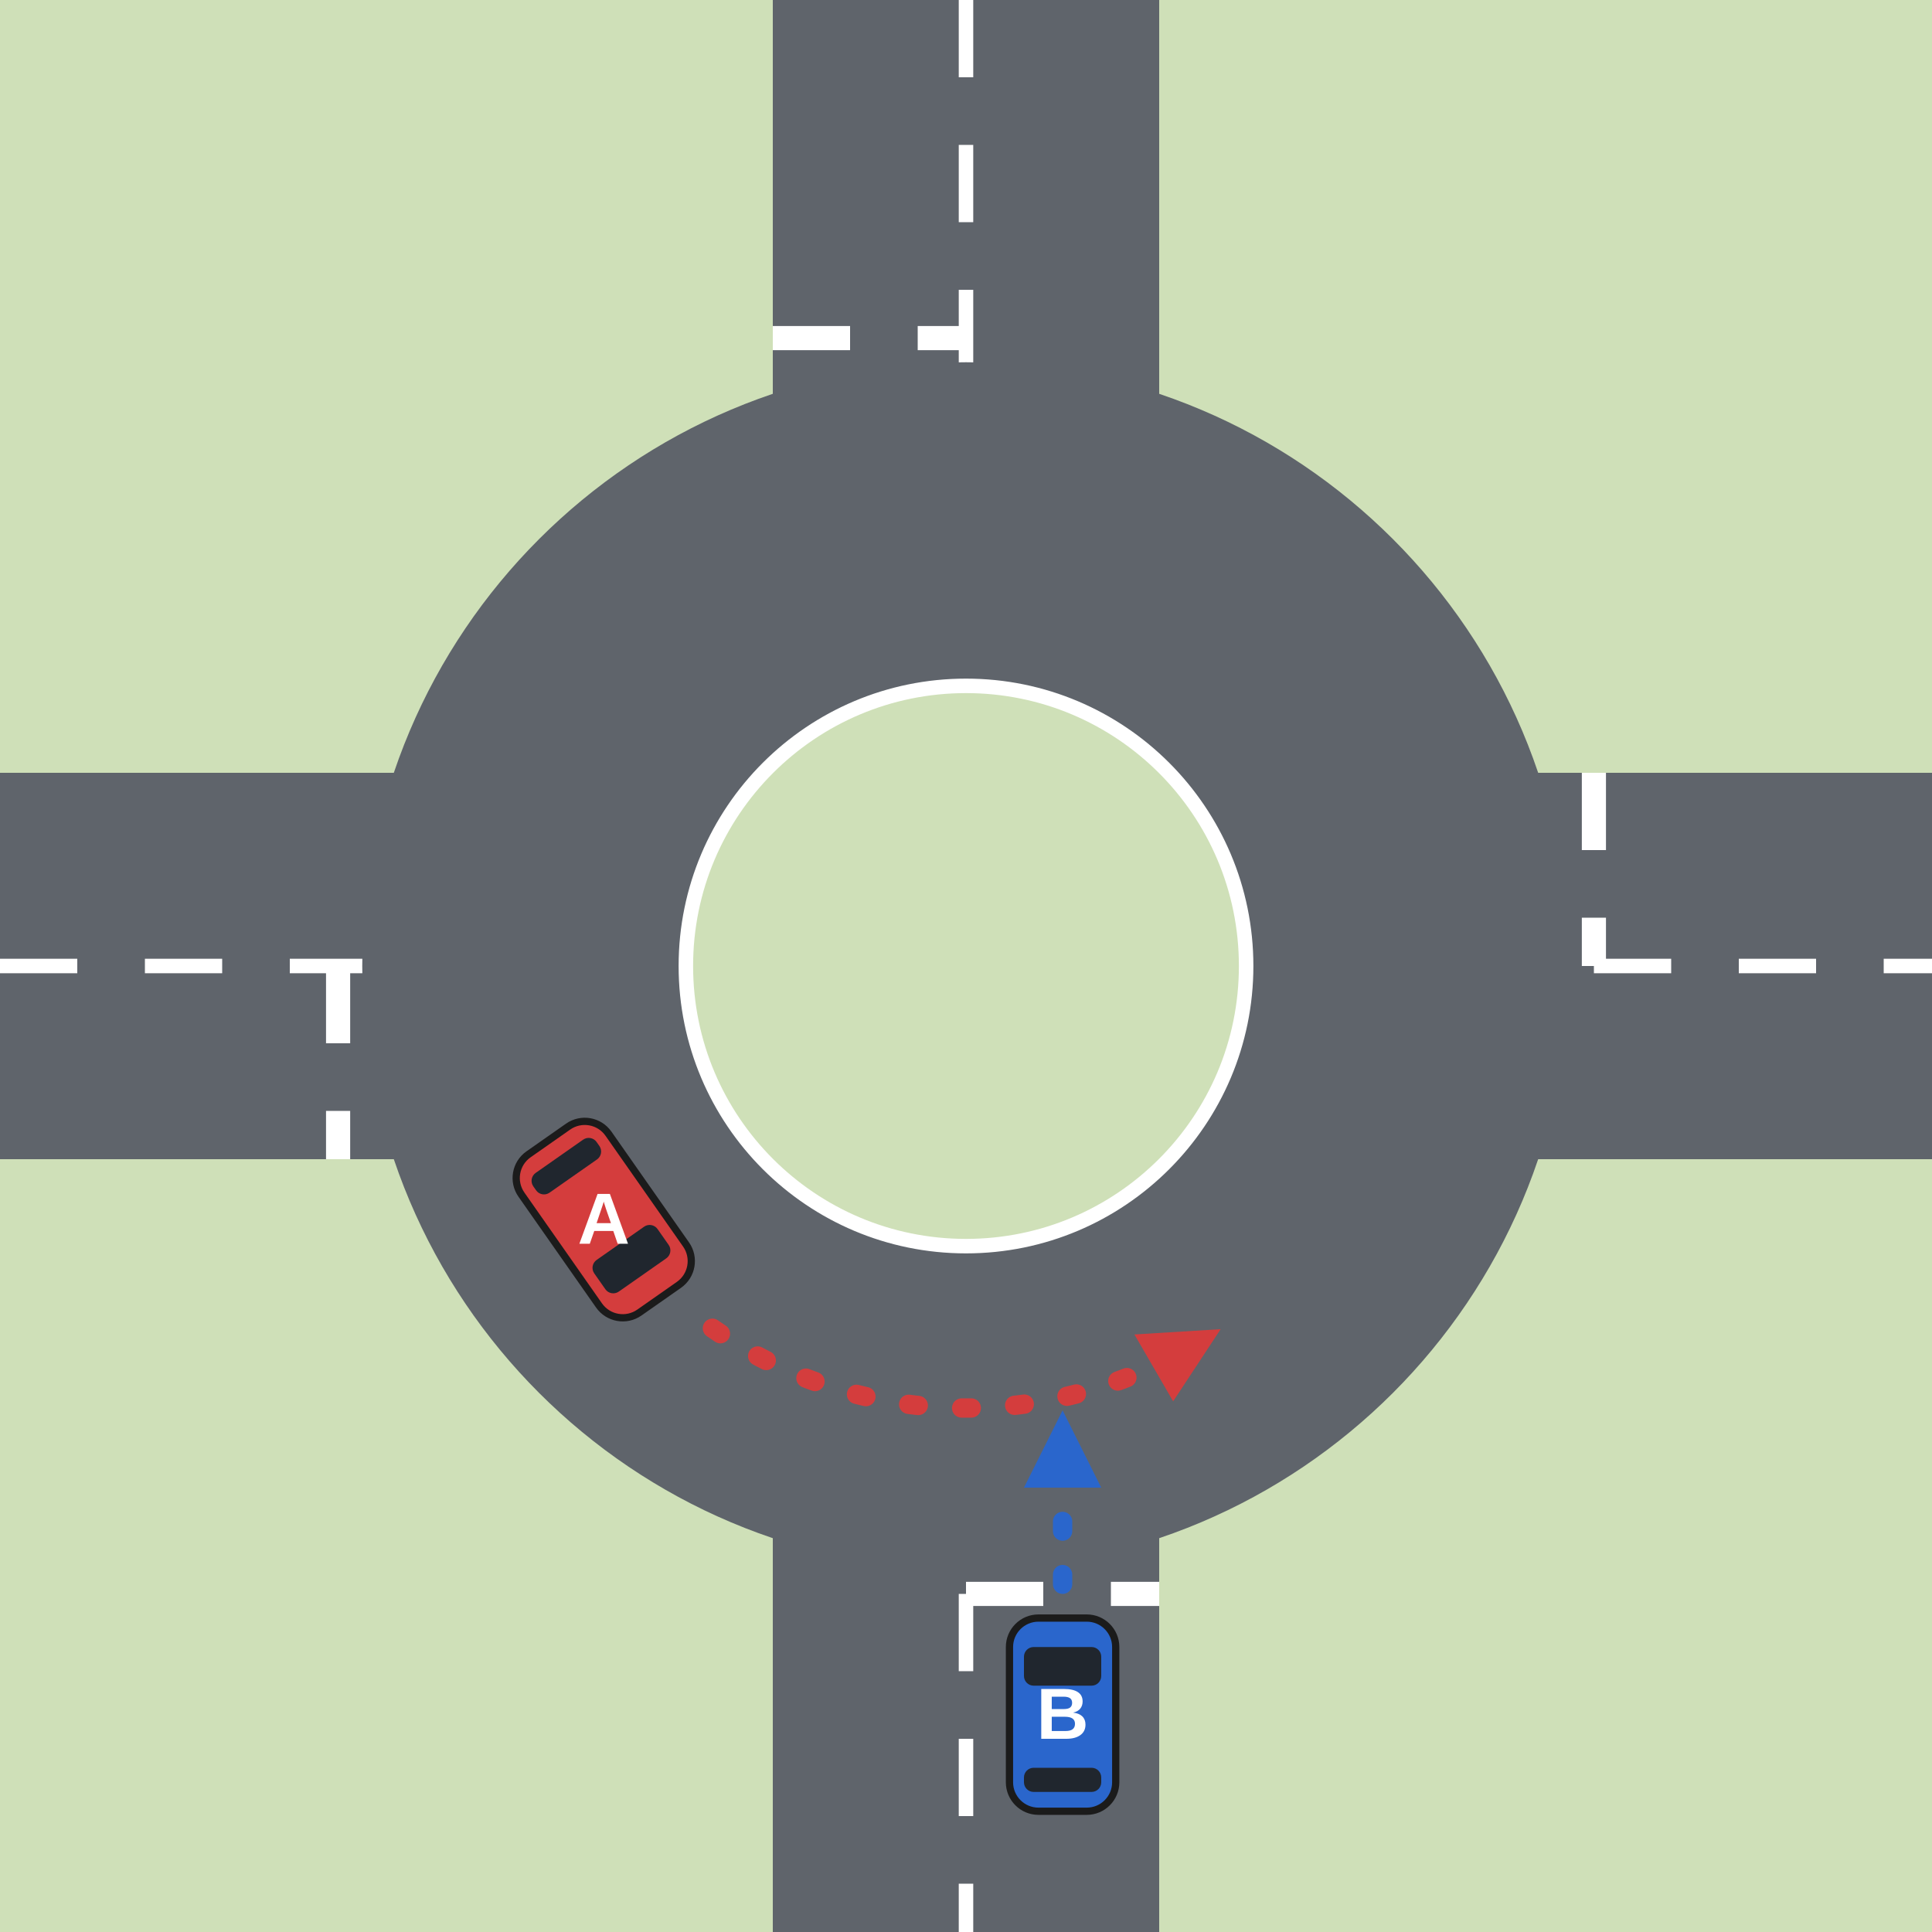
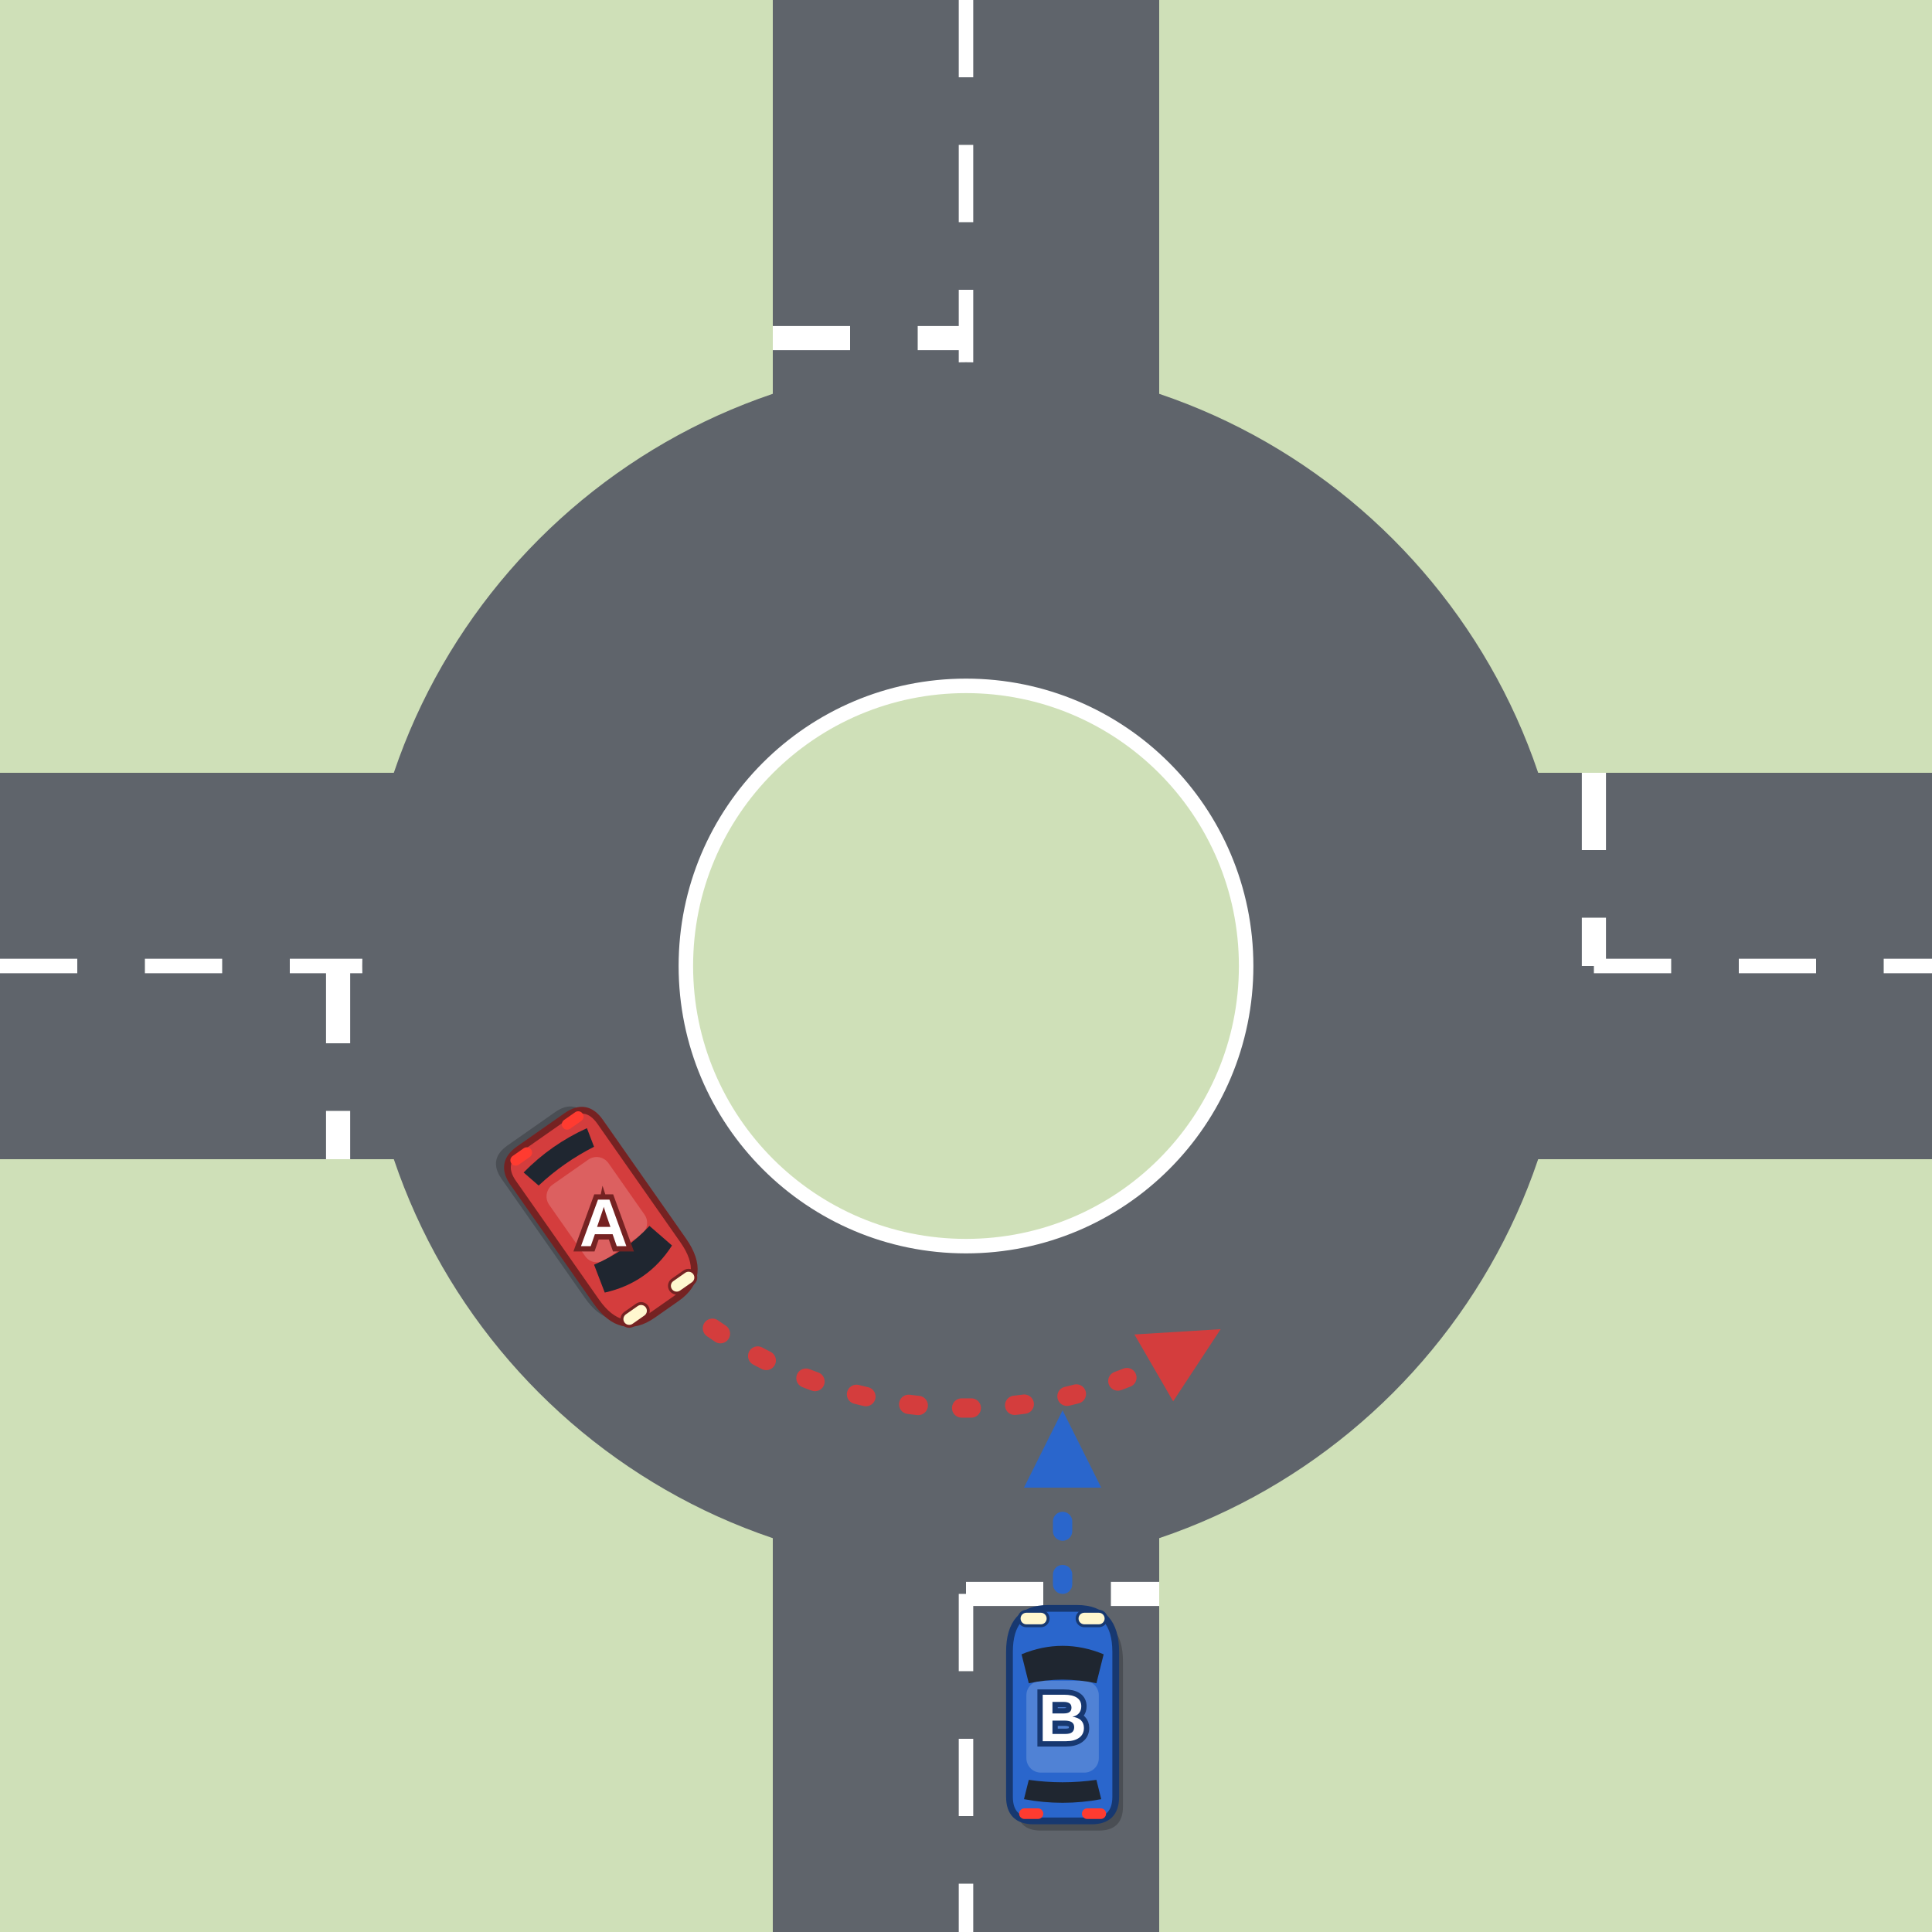
<svg xmlns="http://www.w3.org/2000/svg" viewBox="0 0 400 400" role="img" aria-labelledby="t d">
  <defs>
    <marker id="punta-A" viewBox="0 0 10 10" refX="5" refY="5" markerWidth="4" markerHeight="4" orient="auto-start-reverse">
      <path d="M0,0 L10,5 L0,10 z" fill="#d43d3d" />
    </marker>
    <marker id="punta-B" viewBox="0 0 10 10" refX="5" refY="5" markerWidth="4" markerHeight="4" orient="auto-start-reverse">
      <path d="M0,0 L10,5 L0,10 z" fill="#2a66cc" />
    </marker>
    <marker id="punta-C" viewBox="0 0 10 10" refX="5" refY="5" markerWidth="4" markerHeight="4" orient="auto-start-reverse">
      <path d="M0,0 L10,5 L0,10 z" fill="#e3a21a" />
    </marker>
    <marker id="punta-D" viewBox="0 0 10 10" refX="5" refY="5" markerWidth="4" markerHeight="4" orient="auto-start-reverse">
      <path d="M0,0 L10,5 L0,10 z" fill="#2e9a4f" />
    </marker>
  </defs>
  <rect x="0" y="0" width="400" height="400" fill="#cfe0b8" />
  <rect x="160.0" y="0" width="80" height="400" fill="#5f646b" />
  <line x1="200" y1="0" x2="200" y2="400" stroke="#ffffff" stroke-width="3" stroke-dasharray="16 14" />
  <rect x="0" y="160.0" width="400" height="80" fill="#5f646b" />
  <line x1="0" y1="200" x2="400" y2="200" stroke="#ffffff" stroke-width="3" stroke-dasharray="16 14" />
  <circle cx="200" cy="200" r="125" fill="#5f646b" />
  <circle cx="200" cy="200" r="58" fill="#cfe0b8" stroke="#ffffff" stroke-width="3" />
  <line x1="200" y1="330" x2="240" y2="330" stroke="#ffffff" stroke-width="5" stroke-dasharray="16 14" />
  <line x1="160" y1="70" x2="200" y2="70" stroke="#ffffff" stroke-width="5" stroke-dasharray="16 14" />
  <line x1="70" y1="200" x2="70" y2="240" stroke="#ffffff" stroke-width="5" stroke-dasharray="16 14" />
  <line x1="330" y1="160" x2="330" y2="200" stroke="#ffffff" stroke-width="5" stroke-dasharray="16 14" />
  <g transform="translate(125.0 252.5) rotate(145.0)">
-     <rect x="-11.0" y="-20.0" width="22" height="40" rx="6" fill="#d43d3d" stroke="#1b1b1b" stroke-width="1.5" />
-     <rect x="-8.0" y="-14.0" width="16" height="8" rx="2" fill="#20262e" />
-     <rect x="-8.0" y="11.0" width="16" height="5" rx="2" fill="#20262e" />
-     <text x="0" y="5" transform="rotate(-145.0)" text-anchor="middle" font-family="Arial, Helvetica, sans-serif" font-weight="bold" font-size="15" fill="#fff">A</text>
+     <path d="M-11.0,-13.0 Q-11.0,-22.0 -3.0,-22.0 L3.0,-22.0 Q11.0,-22.0 11.0,-13.0 L11.0,17.0 Q11.0,22.0 6.0,22.0 L-6.0,22.0 Q-11.0,22.0 -11.0,17.0 Z" transform="translate(1.5 2)" fill="#000" opacity=".22" />
+     <path d="M-11.0,-13.0 Q-11.0,-22.0 -3.0,-22.0 L3.0,-22.0 Q11.0,-22.0 11.0,-13.0 L11.0,17.0 Q11.0,22.0 6.0,22.0 L-6.0,22.0 Q-11.0,22.0 -11.0,17.0 Z" fill="#d43d3d" stroke="#752222" stroke-width="1.4" />
+     <rect x="-7.5" y="-7.0" width="15" height="19" rx="3" fill="#dc6060" />
+     <path d="M-8.5,-12.5 Q0,-16.0 8.5,-12.5 L7.0,-6.5 Q0,-8.0 -7.0,-6.5 Z" fill="#1f2630" />
+     <path d="M-7.0,13.5 Q0,14.5 7.0,13.5 L8.0,17.5 Q0,19.0 -8.0,17.5 Z" fill="#1f2630" />
+     <rect x="-9.0" y="-21.4" width="6" height="3" rx="1.5" fill="#fff7cf" stroke="#752222" stroke-width=".6" />
+     <rect x="3.0" y="-21.4" width="6" height="3" rx="1.5" fill="#fff7cf" stroke="#752222" stroke-width=".6" />
+     <rect x="-9.0" y="19.4" width="5" height="2.2" rx="1.1" fill="#ff3b30" />
+     <rect x="4.0" y="19.4" width="5" height="2.2" rx="1.1" fill="#ff3b30" />
+     <text x="0" y="5.5" transform="translate(0 0.0) rotate(-145.0)" text-anchor="middle" font-family="-apple-system, 'Helvetica Neue', Arial, sans-serif" font-weight="800" font-size="14" fill="#fff" stroke="#752222" stroke-width="2.2" paint-order="stroke">A</text>
  </g>
  <path d="M147.5,275.0 A91.5,91.5 0 0 0 245.8,279.2" fill="none" stroke="#d43d3d" stroke-width="4" stroke-linecap="round" stroke-dasharray="2 9" marker-end="url(#punta-A)" />
  <g transform="translate(220.0 355.0) rotate(0.0)">
-     <rect x="-11.0" y="-20.0" width="22" height="40" rx="6" fill="#2a66cc" stroke="#1b1b1b" stroke-width="1.5" />
-     <rect x="-8.0" y="-14.0" width="16" height="8" rx="2" fill="#20262e" />
-     <rect x="-8.0" y="11.0" width="16" height="5" rx="2" fill="#20262e" />
-     <text x="0" y="5" transform="rotate(0.0)" text-anchor="middle" font-family="Arial, Helvetica, sans-serif" font-weight="bold" font-size="15" fill="#fff">B</text>
+     <path d="M-11.0,-13.0 Q-11.0,-22.0 -3.0,-22.0 L3.0,-22.0 Q11.0,-22.0 11.0,-13.0 L11.0,17.0 Q11.0,22.0 6.0,22.0 L-6.0,22.0 Q-11.0,22.0 -11.0,17.0 Z" transform="translate(1.5 2)" fill="#000" opacity=".22" />
+     <path d="M-11.0,-13.0 Q-11.0,-22.0 -3.0,-22.0 L3.0,-22.0 Q11.0,-22.0 11.0,-13.0 L11.0,17.0 Q11.0,22.0 6.0,22.0 L-6.0,22.0 Q-11.0,22.0 -11.0,17.0 Z" fill="#2a66cc" stroke="#173870" stroke-width="1.4" />
+     <rect x="-7.5" y="-7.0" width="15" height="19" rx="3" fill="#5082d5" />
+     <path d="M-8.5,-12.5 Q0,-16.0 8.5,-12.5 L7.0,-6.5 Q0,-8.0 -7.0,-6.5 Z" fill="#1f2630" />
+     <path d="M-7.0,13.5 Q0,14.5 7.0,13.5 L8.0,17.5 Q0,19.0 -8.0,17.5 Z" fill="#1f2630" />
+     <rect x="-9.0" y="-21.4" width="6" height="3" rx="1.5" fill="#fff7cf" stroke="#173870" stroke-width=".6" />
+     <rect x="3.0" y="-21.4" width="6" height="3" rx="1.5" fill="#fff7cf" stroke="#173870" stroke-width=".6" />
+     <rect x="-9.0" y="19.4" width="5" height="2.2" rx="1.1" fill="#ff3b30" />
+     <rect x="4.0" y="19.4" width="5" height="2.2" rx="1.1" fill="#ff3b30" />
+     <text x="0" y="5.5" transform="translate(0 0.0) rotate(0.0)" text-anchor="middle" font-family="-apple-system, 'Helvetica Neue', Arial, sans-serif" font-weight="800" font-size="14" fill="#fff" stroke="#173870" stroke-width="2.2" paint-order="stroke">B</text>
  </g>
  <path d="M220,328 L220,300" fill="none" stroke="#2a66cc" stroke-width="4" stroke-linecap="round" stroke-dasharray="2 9" marker-end="url(#punta-B)" />
</svg>
